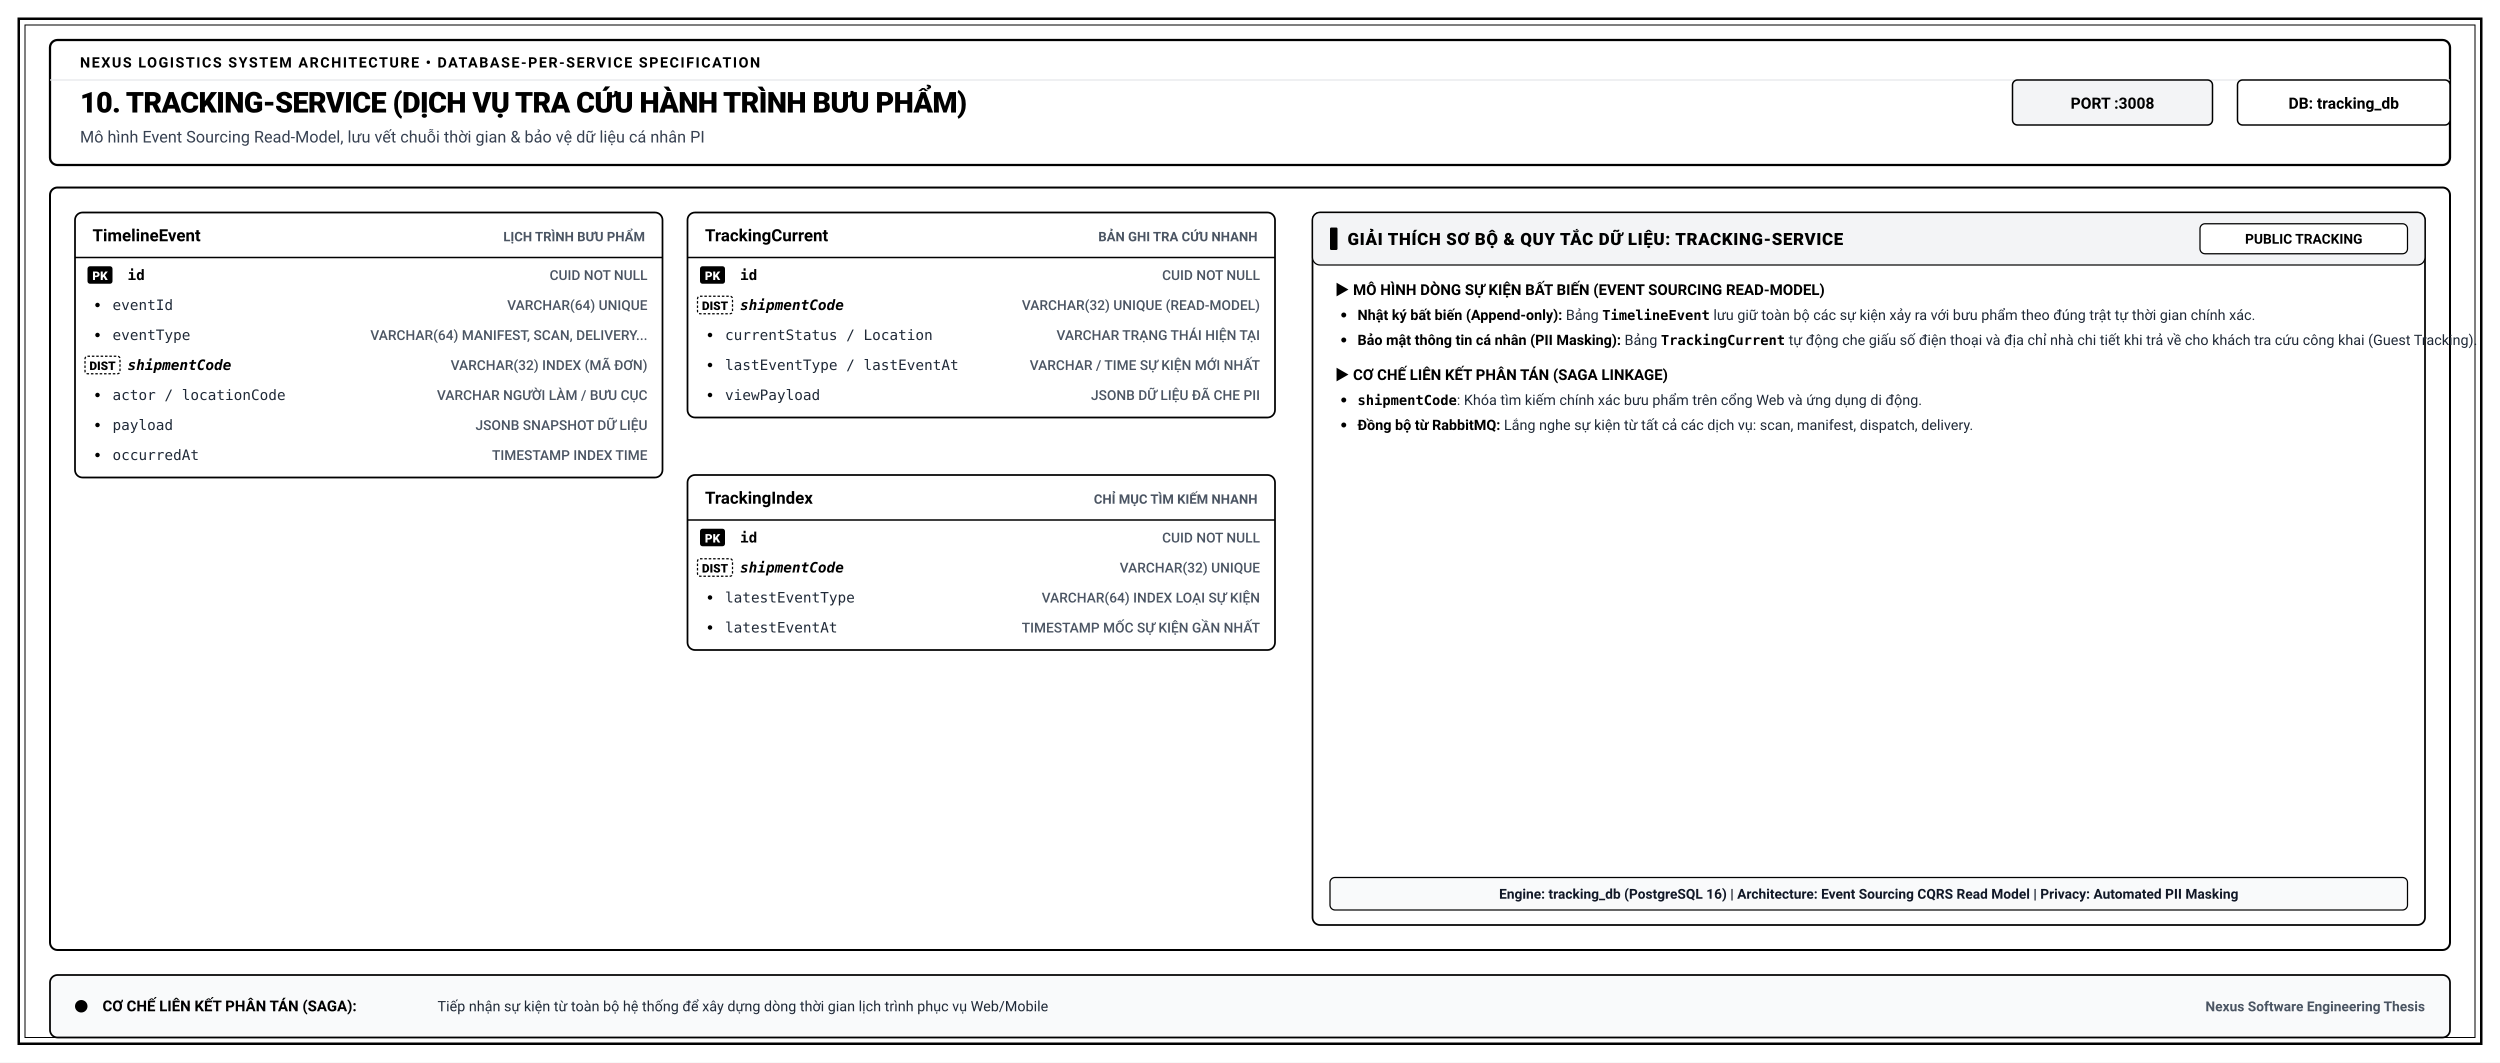
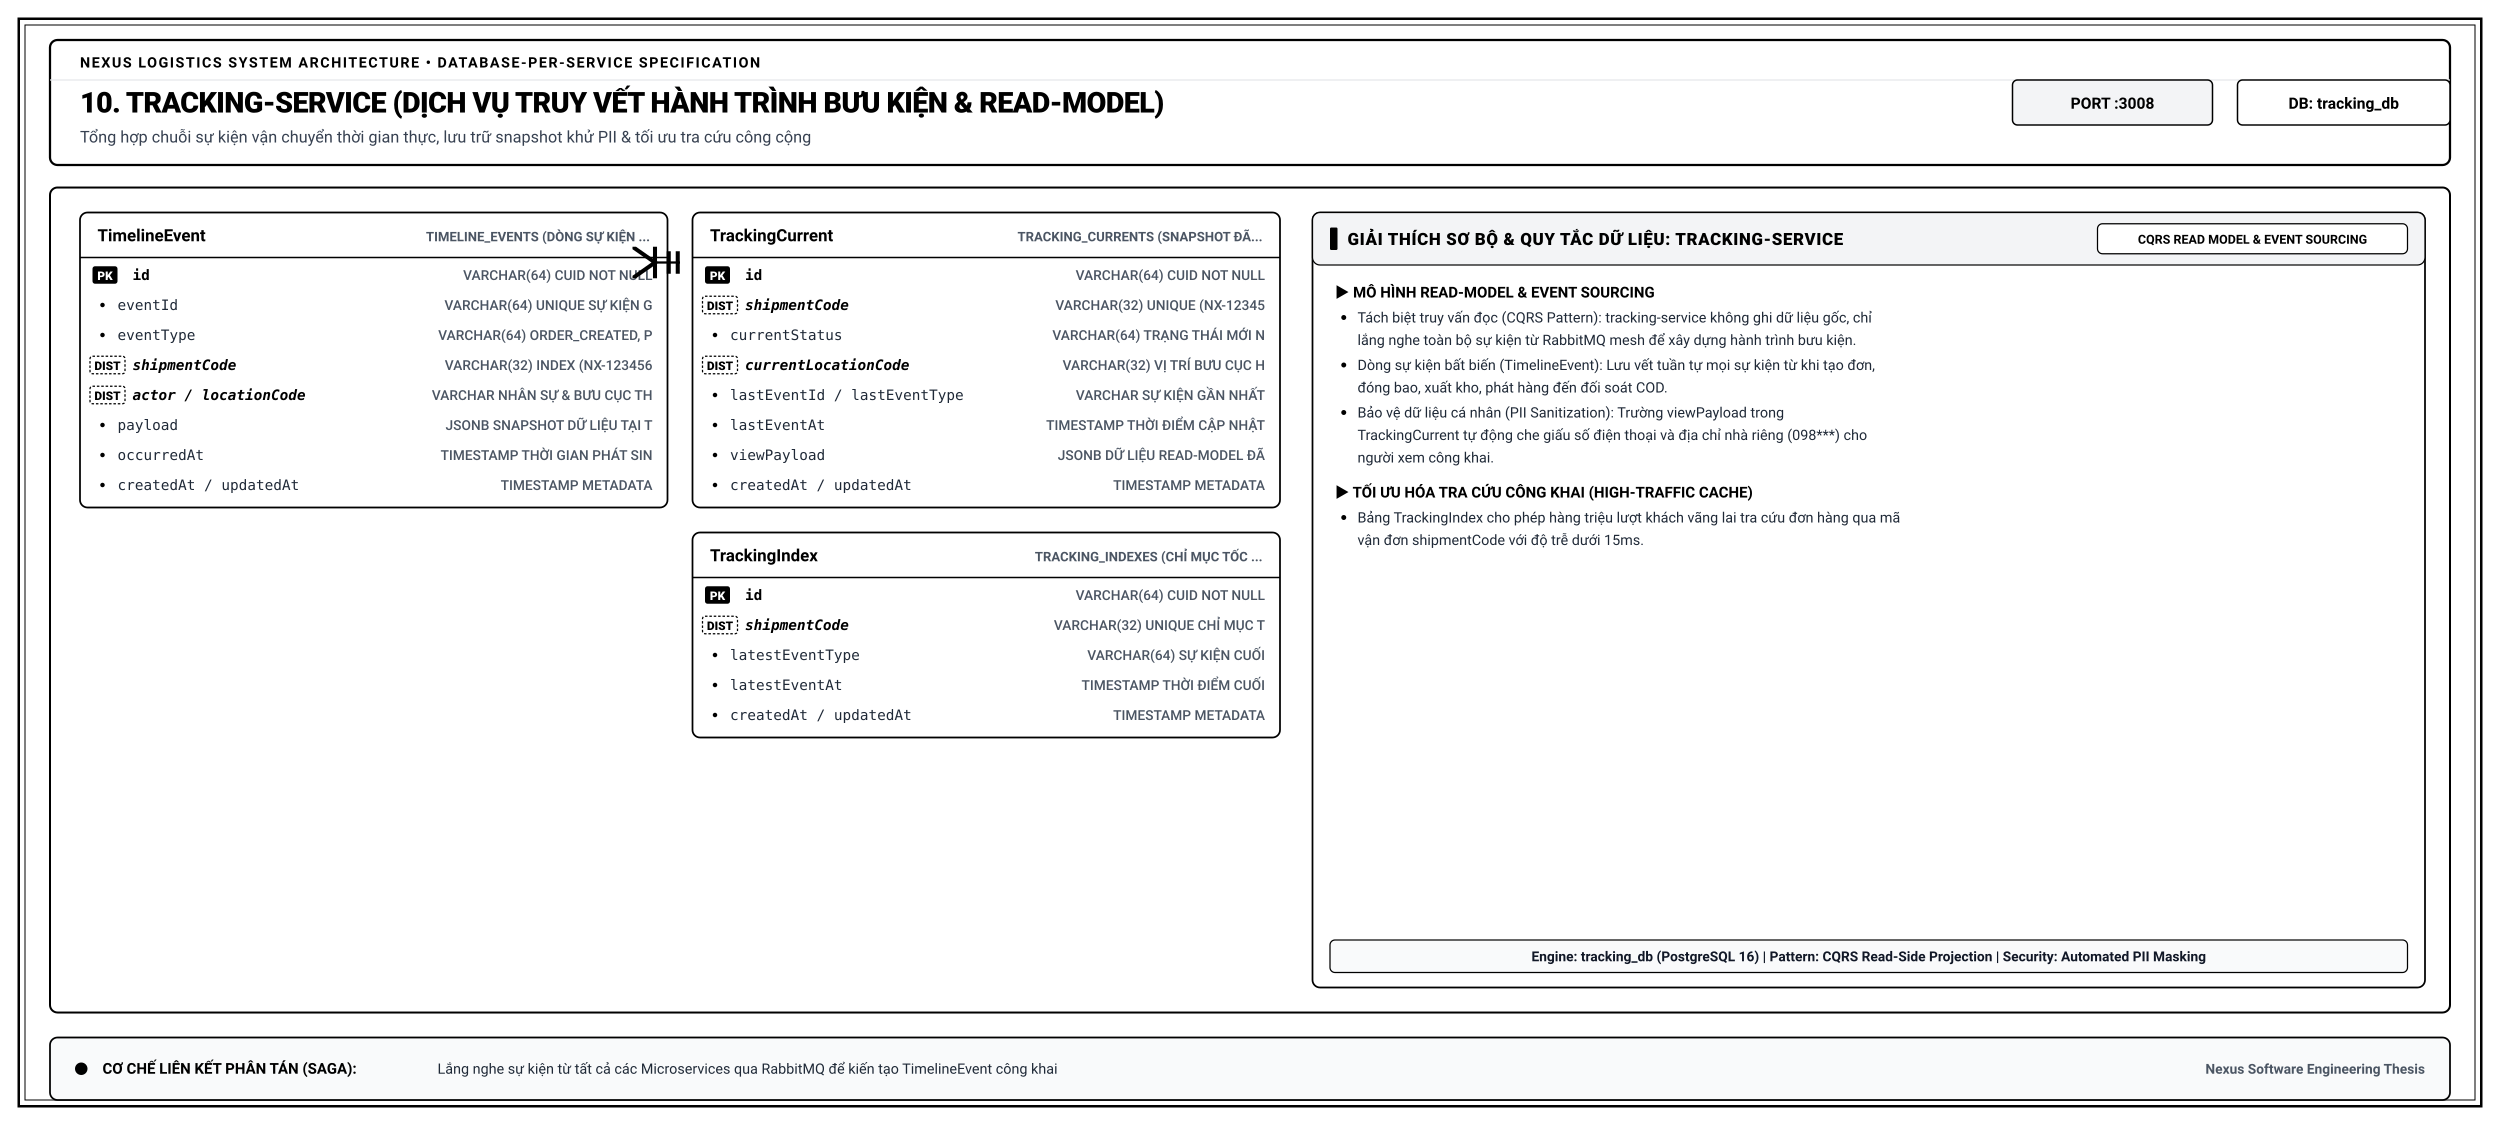
- <svg xmlns="http://www.w3.org/2000/svg" viewBox="0 0 2000 850" width="100%" height="100%" style="background:#FFFFFF;">
+ <svg xmlns="http://www.w3.org/2000/svg" viewBox="0 0 2000 900" width="100%" height="100%" style="background:#FFFFFF;">
  <defs>
    <marker id="crow-many" markerWidth="14" markerHeight="14" refX="10" refY="7" orient="auto">
      <path d="M 0 0 L 10 7 L 0 14 M 10 0 L 10 14" stroke="#000000" stroke-width="1.8" fill="none" />
    </marker>
    <marker id="crow-one" markerWidth="14" markerHeight="14" refX="10" refY="7" orient="auto">
      <line x1="5" y1="2" x2="5" y2="12" stroke="#000000" stroke-width="1.8" />
      <line x1="9" y1="2" x2="9" y2="12" stroke="#000000" stroke-width="1.8" />
    </marker>
    <marker id="arrow-dist" markerWidth="12" markerHeight="12" refX="9" refY="6" orient="auto">
      <path d="M 0 1 L 9 6 L 0 11 z" fill="#000000" />
    </marker>
  </defs>
  <rect width="100%" height="100%" fill="#FFFFFF" />
-   <rect x="15" y="15" width="1970" height="820" fill="none" stroke="#000000" stroke-width="2" />
-   <rect x="20" y="20" width="1960" height="810" fill="none" stroke="#000000" stroke-width="0.8" />
+   <rect x="15" y="15" width="1970" height="870" fill="none" stroke="#000000" stroke-width="2" />
+   <rect x="20" y="20" width="1960" height="860" fill="none" stroke="#000000" stroke-width="0.8" />
  <style>
    text { font-family: -apple-system, BlinkMacSystemFont, "Segoe UI", Roboto, "Helvetica Neue", Arial, sans-serif; }
    .doc-badge { font-size: 11.5px; font-weight: 700; fill: #000000; letter-spacing: 1.2px; text-transform: uppercase; }
    .doc-title { font-size: 23px; font-weight: 800; fill: #000000; letter-spacing: -0.5px; }
    .doc-subtitle { font-size: 13px; font-weight: 400; fill: #374151; }
    
    .tbl-header { font-size: 13.5px; font-weight: 700; fill: #000000; }
    .tbl-tag { font-size: 10.5px; font-weight: 600; fill: #4B5563; text-transform: uppercase; }
    .tbl-field-pk { font-size: 11.5px; font-weight: 700; fill: #000000; font-family: ui-monospace, Menlo, monospace; }
    .tbl-field-fk { font-size: 11.5px; font-weight: 600; fill: #000000; font-family: ui-monospace, Menlo, monospace; }
    .tbl-field-dist { font-size: 11.5px; font-weight: 600; fill: #000000; font-style: italic; font-family: ui-monospace, Menlo, monospace; }
    .tbl-field-normal { font-size: 11.5px; font-weight: 500; fill: #1F2937; font-family: ui-monospace, Menlo, monospace; }
    .tbl-type { font-size: 11px; font-weight: 500; fill: #4B5563; }

    .badge-pk { font-size: 9.5px; font-weight: 800; fill: #FFFFFF; }
    .badge-fk { font-size: 9.5px; font-weight: 800; fill: #000000; }
    .badge-dist { font-size: 9.5px; font-weight: 800; fill: #000000; }

    .panel-header { font-size: 13.5px; font-weight: 800; fill: #000000; text-transform: uppercase; letter-spacing: 0.5px; }
    .panel-sec-title { font-size: 12px; font-weight: 700; fill: #000000; }
    .panel-body { font-size: 11.5px; font-weight: 400; fill: #1F2937; }
    .panel-bold { font-weight: 700; fill: #000000; }
    .panel-code { font-family: ui-monospace, Menlo, monospace; font-size: 11px; font-weight: 700; fill: #000000; }
  </style>
  <g id="Header" transform="translate(40, 32)">
    <rect width="1920" height="100" rx="6" fill="#FFFFFF" stroke="#000000" stroke-width="1.8" />
    <line x1="0" y1="32" x2="1920" y2="32" stroke="#E5E7EB" stroke-width="1" />
    <text x="24" y="22" class="doc-badge">NEXUS LOGISTICS SYSTEM ARCHITECTURE • DATABASE-PER-SERVICE SPECIFICATION</text>
-     <text x="24" y="58" class="doc-title">10. TRACKING-SERVICE (DỊCH VỤ TRA CỨU HÀNH TRÌNH BƯU PHẨM)</text>
-     <text x="24" y="82" class="doc-subtitle">Mô hình Event Sourcing Read-Model, lưu vết chuỗi thời gian &amp; bảo vệ dữ liệu cá nhân PI</text>
+     <text x="24" y="58" class="doc-title">10. TRACKING-SERVICE (DỊCH VỤ TRUY VẾT HÀNH TRÌNH BƯU KIỆN &amp; READ-MODEL)</text>
+     <text x="24" y="82" class="doc-subtitle">Tổng hợp chuỗi sự kiện vận chuyển thời gian thực, lưu trữ snapshot khử PII &amp; tối ưu tra cứu công cộng</text>
    <rect x="1570" y="32" width="160" height="36" rx="4" fill="#F3F4F6" stroke="#000000" stroke-width="1.2" />
    <text x="1650" y="55" font-size="12.5" font-weight="700" fill="#000000" text-anchor="middle">PORT :3008</text>
    <rect x="1750" y="32" width="170" height="36" rx="4" fill="#FFFFFF" stroke="#000000" stroke-width="1.2" />
    <text x="1835" y="55" font-size="12.5" font-weight="700" fill="#000000" text-anchor="middle">DB: tracking_db</text>
  </g>
  <g id="ServiceBody" transform="translate(40, 150)">
-     <rect width="1920" height="610" rx="6" fill="#FFFFFF" stroke="#000000" stroke-width="1.6" />
-     <g transform="translate(20, 20)">
-       <rect width="470" height="212" rx="6" fill="#FFFFFF" stroke="#000000" stroke-width="1.4" />
+     <rect width="1920" height="660" rx="6" fill="#FFFFFF" stroke="#000000" stroke-width="1.6" />
+     <g transform="translate(24, 20)">
+       <rect width="470" height="236" rx="6" fill="#FFFFFF" stroke="#000000" stroke-width="1.4" />
      <line x1="0" y1="36" x2="470" y2="36" stroke="#000000" stroke-width="1.2" />
      <text x="14" y="23" class="tbl-header">TimelineEvent</text>
-       <text x="456" y="23" class="tbl-tag" text-anchor="end">LỊCH TRÌNH BƯU PHẨM</text>
+       <text x="456" y="23" class="tbl-tag" text-anchor="end">TIMELINE_EVENTS (DÒNG SỰ KIỆN ...</text>
      <rect x="10" y="43" width="20" height="14" rx="2" fill="#000000" />
      <text x="20" y="54" class="badge-pk" text-anchor="middle">PK</text>
      <text x="42" y="54" class="tbl-field-pk">id</text>
-       <text x="458" y="54" class="tbl-type" text-anchor="end">CUID NOT NULL</text>
+       <text x="458" y="54" class="tbl-type" text-anchor="end">VARCHAR(64) CUID NOT NULL</text>
      <circle cx="18" cy="74" r="1.8" fill="#000000" />
      <text x="30" y="78" class="tbl-field-normal">eventId</text>
-       <text x="458" y="78" class="tbl-type" text-anchor="end">VARCHAR(64) UNIQUE</text>
+       <text x="458" y="78" class="tbl-type" text-anchor="end">VARCHAR(64) UNIQUE SỰ KIỆN G</text>
      <circle cx="18" cy="98" r="1.8" fill="#000000" />
      <text x="30" y="102" class="tbl-field-normal">eventType</text>
-       <text x="458" y="102" class="tbl-type" text-anchor="end">VARCHAR(64) MANIFEST, SCAN, DELIVERY...</text>
+       <text x="458" y="102" class="tbl-type" text-anchor="end">VARCHAR(64) ORDER_CREATED, P</text>
      <rect x="8" y="115" width="28" height="14" rx="2" fill="#FFFFFF" stroke="#000000" stroke-width="1" stroke-dasharray="2 1.5" />
      <text x="22" y="126" class="badge-dist" text-anchor="middle">DIST</text>
      <text x="42" y="126" class="tbl-field-dist">shipmentCode</text>
-       <text x="458" y="126" class="tbl-type" text-anchor="end">VARCHAR(32) INDEX (MÃ ĐƠN)</text>
-       <circle cx="18" cy="146" r="1.8" fill="#000000" />
-       <text x="30" y="150" class="tbl-field-normal">actor / locationCode</text>
-       <text x="458" y="150" class="tbl-type" text-anchor="end">VARCHAR NGƯỜI LÀM / BƯU CỤC</text>
+       <text x="458" y="126" class="tbl-type" text-anchor="end">VARCHAR(32) INDEX (NX-123456</text>
+       <rect x="8" y="139" width="28" height="14" rx="2" fill="#FFFFFF" stroke="#000000" stroke-width="1" stroke-dasharray="2 1.5" />
+       <text x="22" y="150" class="badge-dist" text-anchor="middle">DIST</text>
+       <text x="42" y="150" class="tbl-field-dist">actor / locationCode</text>
+       <text x="458" y="150" class="tbl-type" text-anchor="end">VARCHAR NHÂN SỰ &amp; BƯU CỤC TH</text>
      <circle cx="18" cy="170" r="1.8" fill="#000000" />
      <text x="30" y="174" class="tbl-field-normal">payload</text>
-       <text x="458" y="174" class="tbl-type" text-anchor="end">JSONB SNAPSHOT DỮ LIỆU</text>
+       <text x="458" y="174" class="tbl-type" text-anchor="end">JSONB SNAPSHOT DỮ LIỆU TẠI T</text>
      <circle cx="18" cy="194" r="1.8" fill="#000000" />
      <text x="30" y="198" class="tbl-field-normal">occurredAt</text>
-       <text x="458" y="198" class="tbl-type" text-anchor="end">TIMESTAMP INDEX TIME</text>
+       <text x="458" y="198" class="tbl-type" text-anchor="end">TIMESTAMP THỜI GIAN PHÁT SIN</text>
+       <circle cx="18" cy="218" r="1.8" fill="#000000" />
+       <text x="30" y="222" class="tbl-field-normal">createdAt / updatedAt</text>
+       <text x="458" y="222" class="tbl-type" text-anchor="end">TIMESTAMP METADATA</text>
    </g>
-     <g transform="translate(510, 20)">
-       <rect width="470" height="164" rx="6" fill="#FFFFFF" stroke="#000000" stroke-width="1.4" />
+     <g transform="translate(514, 20)">
+       <rect width="470" height="236" rx="6" fill="#FFFFFF" stroke="#000000" stroke-width="1.4" />
      <line x1="0" y1="36" x2="470" y2="36" stroke="#000000" stroke-width="1.2" />
      <text x="14" y="23" class="tbl-header">TrackingCurrent</text>
-       <text x="456" y="23" class="tbl-tag" text-anchor="end">BẢN GHI TRA CỨU NHANH</text>
+       <text x="456" y="23" class="tbl-tag" text-anchor="end">TRACKING_CURRENTS (SNAPSHOT ĐÃ...</text>
      <rect x="10" y="43" width="20" height="14" rx="2" fill="#000000" />
      <text x="20" y="54" class="badge-pk" text-anchor="middle">PK</text>
      <text x="42" y="54" class="tbl-field-pk">id</text>
-       <text x="458" y="54" class="tbl-type" text-anchor="end">CUID NOT NULL</text>
+       <text x="458" y="54" class="tbl-type" text-anchor="end">VARCHAR(64) CUID NOT NULL</text>
      <rect x="8" y="67" width="28" height="14" rx="2" fill="#FFFFFF" stroke="#000000" stroke-width="1" stroke-dasharray="2 1.5" />
      <text x="22" y="78" class="badge-dist" text-anchor="middle">DIST</text>
      <text x="42" y="78" class="tbl-field-dist">shipmentCode</text>
-       <text x="458" y="78" class="tbl-type" text-anchor="end">VARCHAR(32) UNIQUE (READ-MODEL)</text>
+       <text x="458" y="78" class="tbl-type" text-anchor="end">VARCHAR(32) UNIQUE (NX-12345</text>
      <circle cx="18" cy="98" r="1.8" fill="#000000" />
-       <text x="30" y="102" class="tbl-field-normal">currentStatus / Location</text>
-       <text x="458" y="102" class="tbl-type" text-anchor="end">VARCHAR TRẠNG THÁI HIỆN TẠI</text>
-       <circle cx="18" cy="122" r="1.8" fill="#000000" />
-       <text x="30" y="126" class="tbl-field-normal">lastEventType / lastEventAt</text>
-       <text x="458" y="126" class="tbl-type" text-anchor="end">VARCHAR / TIME SỰ KIỆN MỚI NHẤT</text>
+       <text x="30" y="102" class="tbl-field-normal">currentStatus</text>
+       <text x="458" y="102" class="tbl-type" text-anchor="end">VARCHAR(64) TRẠNG THÁI MỚI N</text>
+       <rect x="8" y="115" width="28" height="14" rx="2" fill="#FFFFFF" stroke="#000000" stroke-width="1" stroke-dasharray="2 1.5" />
+       <text x="22" y="126" class="badge-dist" text-anchor="middle">DIST</text>
+       <text x="42" y="126" class="tbl-field-dist">currentLocationCode</text>
+       <text x="458" y="126" class="tbl-type" text-anchor="end">VARCHAR(32) VỊ TRÍ BƯU CỤC H</text>
      <circle cx="18" cy="146" r="1.8" fill="#000000" />
-       <text x="30" y="150" class="tbl-field-normal">viewPayload</text>
-       <text x="458" y="150" class="tbl-type" text-anchor="end">JSONB DỮ LIỆU ĐÃ CHE PII</text>
+       <text x="30" y="150" class="tbl-field-normal">lastEventId / lastEventType</text>
+       <text x="458" y="150" class="tbl-type" text-anchor="end">VARCHAR SỰ KIỆN GẦN NHẤT</text>
+       <circle cx="18" cy="170" r="1.8" fill="#000000" />
+       <text x="30" y="174" class="tbl-field-normal">lastEventAt</text>
+       <text x="458" y="174" class="tbl-type" text-anchor="end">TIMESTAMP THỜI ĐIỂM CẬP NHẬT</text>
+       <circle cx="18" cy="194" r="1.8" fill="#000000" />
+       <text x="30" y="198" class="tbl-field-normal">viewPayload</text>
+       <text x="458" y="198" class="tbl-type" text-anchor="end">JSONB DỮ LIỆU READ-MODEL ĐÃ</text>
+       <circle cx="18" cy="218" r="1.8" fill="#000000" />
+       <text x="30" y="222" class="tbl-field-normal">createdAt / updatedAt</text>
+       <text x="458" y="222" class="tbl-type" text-anchor="end">TIMESTAMP METADATA</text>
    </g>
-     <g transform="translate(510, 230)">
-       <rect width="470" height="140" rx="6" fill="#FFFFFF" stroke="#000000" stroke-width="1.4" />
+     <g transform="translate(514, 276)">
+       <rect width="470" height="164" rx="6" fill="#FFFFFF" stroke="#000000" stroke-width="1.4" />
      <line x1="0" y1="36" x2="470" y2="36" stroke="#000000" stroke-width="1.2" />
      <text x="14" y="23" class="tbl-header">TrackingIndex</text>
-       <text x="456" y="23" class="tbl-tag" text-anchor="end">CHỈ MỤC TÌM KIẾM NHANH</text>
+       <text x="456" y="23" class="tbl-tag" text-anchor="end">TRACKING_INDEXES (CHỈ MỤC TỐC ...</text>
      <rect x="10" y="43" width="20" height="14" rx="2" fill="#000000" />
      <text x="20" y="54" class="badge-pk" text-anchor="middle">PK</text>
      <text x="42" y="54" class="tbl-field-pk">id</text>
-       <text x="458" y="54" class="tbl-type" text-anchor="end">CUID NOT NULL</text>
+       <text x="458" y="54" class="tbl-type" text-anchor="end">VARCHAR(64) CUID NOT NULL</text>
      <rect x="8" y="67" width="28" height="14" rx="2" fill="#FFFFFF" stroke="#000000" stroke-width="1" stroke-dasharray="2 1.5" />
      <text x="22" y="78" class="badge-dist" text-anchor="middle">DIST</text>
      <text x="42" y="78" class="tbl-field-dist">shipmentCode</text>
-       <text x="458" y="78" class="tbl-type" text-anchor="end">VARCHAR(32) UNIQUE</text>
+       <text x="458" y="78" class="tbl-type" text-anchor="end">VARCHAR(32) UNIQUE CHỈ MỤC T</text>
      <circle cx="18" cy="98" r="1.8" fill="#000000" />
      <text x="30" y="102" class="tbl-field-normal">latestEventType</text>
-       <text x="458" y="102" class="tbl-type" text-anchor="end">VARCHAR(64) INDEX LOẠI SỰ KIỆN</text>
+       <text x="458" y="102" class="tbl-type" text-anchor="end">VARCHAR(64) SỰ KIỆN CUỐI</text>
      <circle cx="18" cy="122" r="1.8" fill="#000000" />
      <text x="30" y="126" class="tbl-field-normal">latestEventAt</text>
-       <text x="458" y="126" class="tbl-type" text-anchor="end">TIMESTAMP MỐC SỰ KIỆN GẦN NHẤT</text>
+       <text x="458" y="126" class="tbl-type" text-anchor="end">TIMESTAMP THỜI ĐIỂM CUỐI</text>
+       <circle cx="18" cy="146" r="1.8" fill="#000000" />
+       <text x="30" y="150" class="tbl-field-normal">createdAt / updatedAt</text>
+       <text x="458" y="150" class="tbl-type" text-anchor="end">TIMESTAMP METADATA</text>
    </g>
+     <path d="M 484 60 L 504 60" stroke="#000000" stroke-width="1.8" fill="none" marker-start="url(#crow-many)" marker-end="url(#crow-one)" />
    <g transform="translate(1010, 20)">
-       <rect width="890" height="570" rx="6" fill="#FFFFFF" stroke="#000000" stroke-width="1.4" />
+       <rect width="890" height="620" rx="6" fill="#FFFFFF" stroke="#000000" stroke-width="1.4" />
      <rect x="0" y="0" width="890" height="42" rx="6" fill="#F3F4F6" stroke="#000000" stroke-width="1" />
      <rect x="14" y="12" width="6" height="18" rx="1" fill="#000000" />
      <text x="28" y="26" class="panel-header">GIẢI THÍCH SƠ BỘ &amp; QUY TẮC DỮ LIỆU: TRACKING-SERVICE</text>
-       <rect x="710" y="9" width="166" height="24" rx="4" fill="#FFFFFF" stroke="#000000" stroke-width="1" />
-       <text x="793" y="25" font-size="11" font-weight="700" fill="#000000" text-anchor="middle">PUBLIC TRACKING</text>
-       <text x="18" y="66" class="panel-sec-title">▶ MÔ HÌNH DÒNG SỰ KIỆN BẤT BIẾN (EVENT SOURCING READ-MODEL)</text>
-       <circle cx="25" cy="82" r="2" fill="#000000" />
-       <text x="36" y="86" class="panel-body">
-         <tspan class="panel-bold">Nhật ký bất biến (Append-only):</tspan> Bảng <tspan class="panel-code">TimelineEvent</tspan> lưu giữ toàn bộ các sự kiện xảy ra với bưu phẩm theo đúng trật tự thời gian chính xác.</text>
-       <circle cx="25" cy="102" r="2" fill="#000000" />
-       <text x="36" y="106" class="panel-body">
-         <tspan class="panel-bold">Bảo mật thông tin cá nhân (PII Masking):</tspan> Bảng <tspan class="panel-code">TrackingCurrent</tspan> tự động che giấu số điện thoại và địa chỉ nhà chi tiết khi trả về cho khách tra cứu công khai (Guest Tracking).</text>
-       <text x="18" y="134" class="panel-sec-title">▶ CƠ CHẾ LIÊN KẾT PHÂN TÁN (SAGA LINKAGE)</text>
-       <circle cx="25" cy="150" r="2" fill="#000000" />
-       <text x="36" y="154" class="panel-body">
-         <tspan class="panel-code">shipmentCode</tspan>: Khóa tìm kiếm chính xác bưu phẩm trên cổng Web và ứng dụng di động.</text>
-       <circle cx="25" cy="170" r="2" fill="#000000" />
-       <text x="36" y="174" class="panel-body">
-         <tspan class="panel-bold">Đồng bộ từ RabbitMQ:</tspan> Lắng nghe sự kiện từ tất cả các dịch vụ: scan, manifest, dispatch, delivery.</text>
-       <rect x="14" y="532" width="862" height="26" rx="4" fill="#F9FAFB" stroke="#000000" stroke-width="1" />
-       <text x="445.0" y="549" font-size="11" font-weight="600" fill="#111827" text-anchor="middle">Engine: tracking_db (PostgreSQL 16) | Architecture: Event Sourcing CQRS Read Model | Privacy: Automated PII Masking</text>
+       <rect x="628" y="9" width="248" height="24" rx="4" fill="#FFFFFF" stroke="#000000" stroke-width="1" />
+       <text x="752.0" y="25" font-size="10" font-weight="700" fill="#000000" text-anchor="middle">CQRS READ MODEL &amp; EVENT SOURCING</text>
+       <text x="18" y="68" class="panel-sec-title">▶ MÔ HÌNH READ-MODEL &amp; EVENT SOURCING</text>
+       <circle cx="25" cy="84" r="2" fill="#000000" />
+       <text x="36" y="88" class="panel-body">Tách biệt truy vấn đọc (CQRS Pattern): tracking-service không ghi dữ liệu gốc, chỉ</text>
+       <text x="36" y="106" class="panel-body">lắng nghe toàn bộ sự kiện từ RabbitMQ mesh để xây dựng hành trình bưu kiện.</text>
+       <circle cx="25" cy="122" r="2" fill="#000000" />
+       <text x="36" y="126" class="panel-body">Dòng sự kiện bất biến (TimelineEvent): Lưu vết tuần tự mọi sự kiện từ khi tạo đơn,</text>
+       <text x="36" y="144" class="panel-body">đóng bao, xuất kho, phát hàng đến đối soát COD.</text>
+       <circle cx="25" cy="160" r="2" fill="#000000" />
+       <text x="36" y="164" class="panel-body">Bảo vệ dữ liệu cá nhân (PII Sanitization): Trường viewPayload trong</text>
+       <text x="36" y="182" class="panel-body">TrackingCurrent tự động che giấu số điện thoại và địa chỉ nhà riêng (098***) cho</text>
+       <text x="36" y="200" class="panel-body">người xem công khai.</text>
+       <text x="18" y="228" class="panel-sec-title">▶ TỐI ƯU HÓA TRA CỨU CÔNG KHAI (HIGH-TRAFFIC CACHE)</text>
+       <circle cx="25" cy="244" r="2" fill="#000000" />
+       <text x="36" y="248" class="panel-body">Bảng TrackingIndex cho phép hàng triệu lượt khách vãng lai tra cứu đơn hàng qua mã</text>
+       <text x="36" y="266" class="panel-body">vận đơn shipmentCode với độ trễ dưới 15ms.</text>
+       <rect x="14" y="582" width="862" height="26" rx="4" fill="#F9FAFB" stroke="#000000" stroke-width="1" />
+       <text x="445.0" y="599" font-size="11" font-weight="600" fill="#111827" text-anchor="middle">Engine: tracking_db (PostgreSQL 16) | Pattern: CQRS Read-Side Projection | Security: Automated PII Masking</text>
    </g>
  </g>
-   <g id="FooterSaga" transform="translate(40, 780)">
+   <g id="FooterSaga" transform="translate(40, 830)">
    <rect width="1920" height="50" rx="6" fill="#F9FAFB" stroke="#000000" stroke-width="1.4" />
    <circle cx="25" cy="25" r="5" fill="#000000" />
    <text x="42" y="29" font-size="12" font-weight="700" fill="#000000">CƠ CHẾ LIÊN KẾT PHÂN TÁN (SAGA):</text>
-     <text x="310" y="29" font-size="11.5" fill="#1F2937">Tiếp nhận sự kiện từ toàn bộ hệ thống để xây dựng dòng thời gian lịch trình phục vụ Web/Mobile</text>
+     <text x="310" y="29" font-size="11.5" fill="#1F2937">Lắng nghe sự kiện từ tất cả các Microservices qua RabbitMQ để kiến tạo TimelineEvent công khai</text>
    <text x="1900" y="29" font-size="11" font-weight="600" fill="#4B5563" text-anchor="end">Nexus Software Engineering Thesis</text>
  </g>
</svg>
